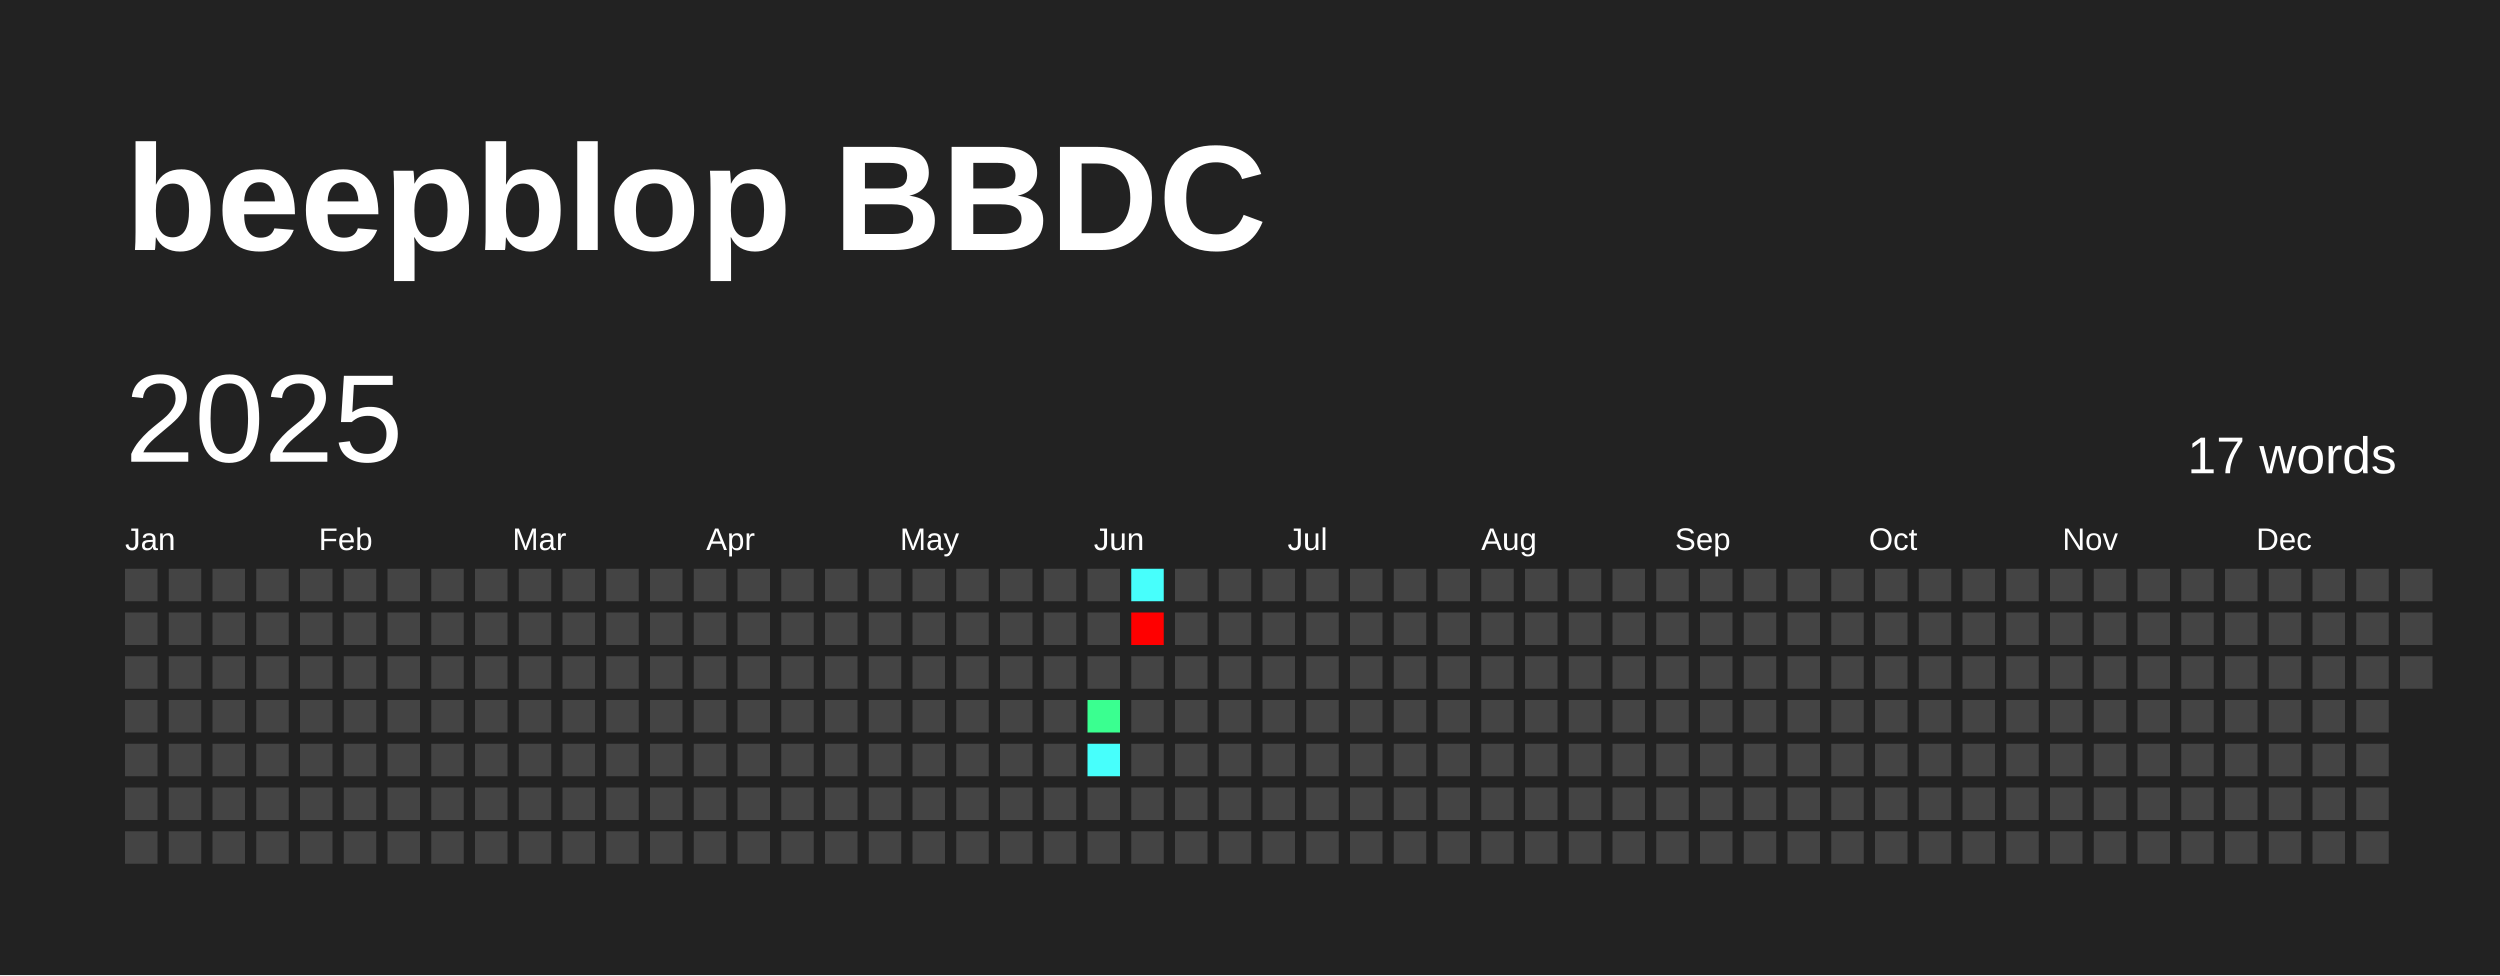
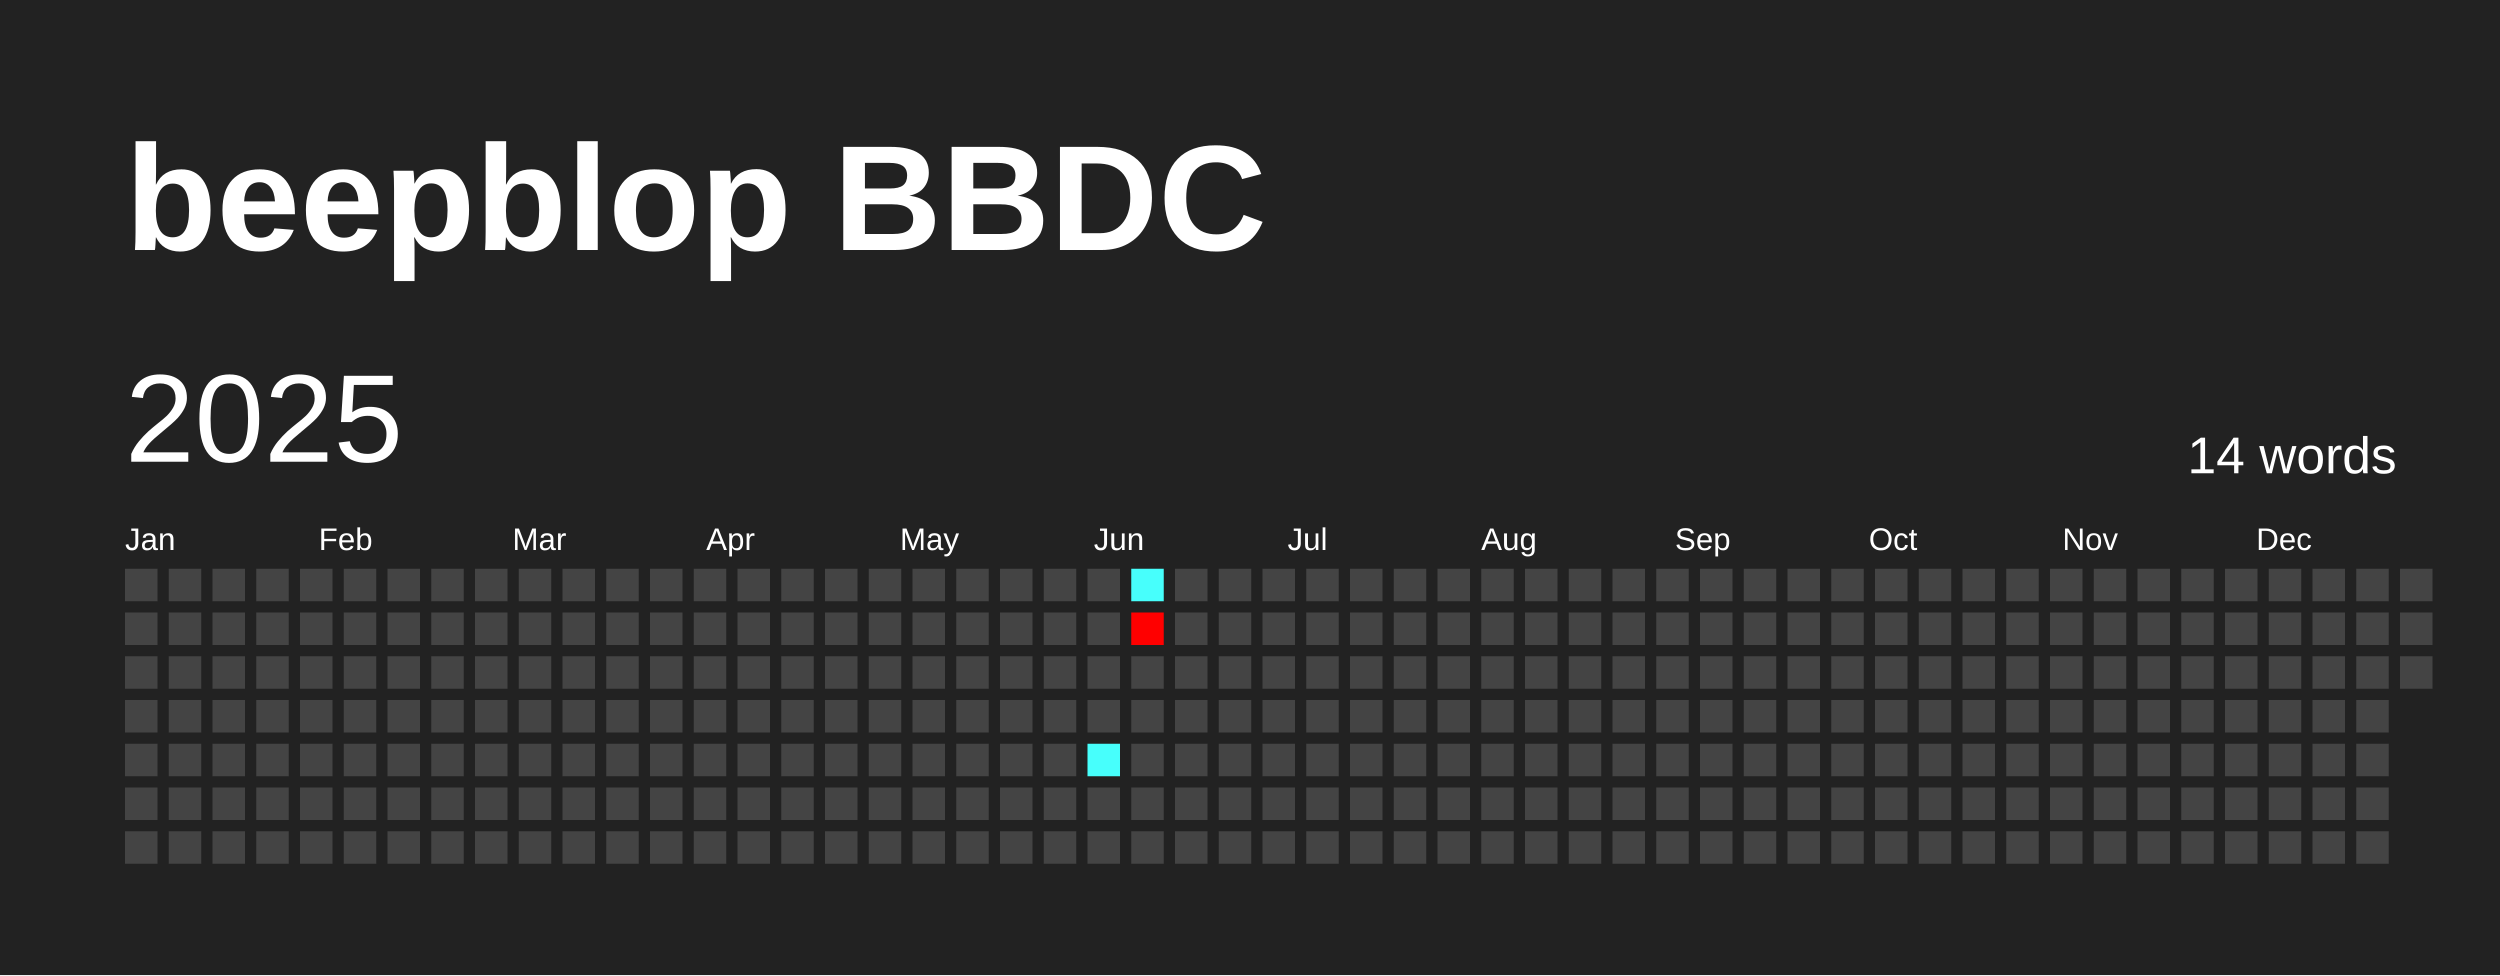
<svg xmlns="http://www.w3.org/2000/svg" baseProfile="full" height="78mm" version="1.1" viewBox="0,0,200,78" width="200mm">
  <defs />
  <rect fill="#222222" height="78" width="200" x="0" y="0" />
  <text fill="#FFFFFF" style="font-size:12px; font-family:Arial; font-weight:bold;" x="10" y="20">beepblop BBDC</text>
  <text dominant-baseline="hanging" fill="#FFFFFF" style="font-size:10.0px; font-family:Arial;" x="10" y="30">2025</text>
-   <text dominant-baseline="hanging" fill="#FFFFFF" style="font-size:4.125px; font-family:Arial;" x="175" y="35">17 words</text>
+   <text dominant-baseline="hanging" fill="#FFFFFF" style="font-size:4.125px; font-family:Arial;" x="175" y="35">14 words</text>
  <text fill="#FFFFFF" style="font-size:2.5px; font-family:Arial" x="10.0" y="44">Jan</text>
  <text fill="#FFFFFF" style="font-size:2.5px; font-family:Arial" x="25.5" y="44">Feb</text>
  <text fill="#FFFFFF" style="font-size:2.5px; font-family:Arial" x="41.0" y="44">Mar</text>
  <text fill="#FFFFFF" style="font-size:2.5px; font-family:Arial" x="56.5" y="44">Apr</text>
  <text fill="#FFFFFF" style="font-size:2.5px; font-family:Arial" x="72.0" y="44">May</text>
  <text fill="#FFFFFF" style="font-size:2.5px; font-family:Arial" x="87.5" y="44">Jun</text>
  <text fill="#FFFFFF" style="font-size:2.5px; font-family:Arial" x="103.0" y="44">Jul</text>
  <text fill="#FFFFFF" style="font-size:2.5px; font-family:Arial" x="118.5" y="44">Aug</text>
  <text fill="#FFFFFF" style="font-size:2.5px; font-family:Arial" x="134.0" y="44">Sep</text>
  <text fill="#FFFFFF" style="font-size:2.5px; font-family:Arial" x="149.5" y="44">Oct</text>
  <text fill="#FFFFFF" style="font-size:2.5px; font-family:Arial" x="165.0" y="44">Nov</text>
  <text fill="#FFFFFF" style="font-size:2.5px; font-family:Arial" x="180.5" y="44">Dec</text>
  <rect fill="#444444" height="2.6" width="2.6" x="10.0" y="45.5" />
  <rect fill="#444444" height="2.6" width="2.6" x="10.0" y="49.0" />
  <rect fill="#444444" height="2.6" width="2.6" x="10.0" y="52.5" />
  <rect fill="#444444" height="2.6" width="2.6" x="10.0" y="56.0" />
  <rect fill="#444444" height="2.6" width="2.6" x="10.0" y="59.5" />
  <rect fill="#444444" height="2.6" width="2.6" x="10.0" y="63.0" />
  <rect fill="#444444" height="2.6" width="2.6" x="10.0" y="66.5" />
  <rect fill="#444444" height="2.6" width="2.6" x="13.5" y="45.5" />
  <rect fill="#444444" height="2.6" width="2.6" x="13.5" y="49.0" />
  <rect fill="#444444" height="2.6" width="2.6" x="13.5" y="52.5" />
  <rect fill="#444444" height="2.6" width="2.6" x="13.5" y="56.0" />
  <rect fill="#444444" height="2.6" width="2.6" x="13.5" y="59.5" />
  <rect fill="#444444" height="2.6" width="2.6" x="13.5" y="63.0" />
  <rect fill="#444444" height="2.6" width="2.6" x="13.5" y="66.5" />
  <rect fill="#444444" height="2.6" width="2.6" x="17.0" y="45.5" />
  <rect fill="#444444" height="2.6" width="2.6" x="17.0" y="49.0" />
  <rect fill="#444444" height="2.6" width="2.6" x="17.0" y="52.5" />
  <rect fill="#444444" height="2.6" width="2.6" x="17.0" y="56.0" />
  <rect fill="#444444" height="2.6" width="2.6" x="17.0" y="59.5" />
  <rect fill="#444444" height="2.6" width="2.6" x="17.0" y="63.0" />
  <rect fill="#444444" height="2.6" width="2.6" x="17.0" y="66.5" />
  <rect fill="#444444" height="2.6" width="2.6" x="20.5" y="45.5" />
  <rect fill="#444444" height="2.6" width="2.6" x="20.5" y="49.0" />
  <rect fill="#444444" height="2.6" width="2.6" x="20.5" y="52.5" />
  <rect fill="#444444" height="2.6" width="2.6" x="20.5" y="56.0" />
  <rect fill="#444444" height="2.6" width="2.6" x="20.5" y="59.5" />
  <rect fill="#444444" height="2.6" width="2.6" x="20.5" y="63.0" />
  <rect fill="#444444" height="2.6" width="2.6" x="20.5" y="66.5" />
  <rect fill="#444444" height="2.6" width="2.6" x="24.0" y="45.5" />
  <rect fill="#444444" height="2.6" width="2.6" x="24.0" y="49.0" />
  <rect fill="#444444" height="2.6" width="2.6" x="24.0" y="52.5" />
  <rect fill="#444444" height="2.6" width="2.6" x="24.0" y="56.0" />
  <rect fill="#444444" height="2.6" width="2.6" x="24.0" y="59.5" />
  <rect fill="#444444" height="2.6" width="2.6" x="24.0" y="63.0" />
  <rect fill="#444444" height="2.6" width="2.6" x="24.0" y="66.5" />
  <rect fill="#444444" height="2.6" width="2.6" x="27.5" y="45.5" />
  <rect fill="#444444" height="2.6" width="2.6" x="27.5" y="49.0" />
  <rect fill="#444444" height="2.6" width="2.6" x="27.5" y="52.5" />
  <rect fill="#444444" height="2.6" width="2.6" x="27.5" y="56.0" />
  <rect fill="#444444" height="2.6" width="2.6" x="27.5" y="59.5" />
  <rect fill="#444444" height="2.6" width="2.6" x="27.5" y="63.0" />
  <rect fill="#444444" height="2.6" width="2.6" x="27.5" y="66.5" />
  <rect fill="#444444" height="2.6" width="2.6" x="31.0" y="45.5" />
  <rect fill="#444444" height="2.6" width="2.6" x="31.0" y="49.0" />
  <rect fill="#444444" height="2.6" width="2.6" x="31.0" y="52.5" />
  <rect fill="#444444" height="2.6" width="2.6" x="31.0" y="56.0" />
  <rect fill="#444444" height="2.6" width="2.6" x="31.0" y="59.5" />
  <rect fill="#444444" height="2.6" width="2.6" x="31.0" y="63.0" />
  <rect fill="#444444" height="2.6" width="2.6" x="31.0" y="66.5" />
  <rect fill="#444444" height="2.6" width="2.6" x="34.5" y="45.5" />
  <rect fill="#444444" height="2.6" width="2.6" x="34.5" y="49.0" />
  <rect fill="#444444" height="2.6" width="2.6" x="34.5" y="52.5" />
  <rect fill="#444444" height="2.6" width="2.6" x="34.5" y="56.0" />
  <rect fill="#444444" height="2.6" width="2.6" x="34.5" y="59.5" />
  <rect fill="#444444" height="2.6" width="2.6" x="34.5" y="63.0" />
  <rect fill="#444444" height="2.6" width="2.6" x="34.5" y="66.5" />
  <rect fill="#444444" height="2.6" width="2.6" x="38.0" y="45.5" />
  <rect fill="#444444" height="2.6" width="2.6" x="38.0" y="49.0" />
  <rect fill="#444444" height="2.6" width="2.6" x="38.0" y="52.5" />
  <rect fill="#444444" height="2.6" width="2.6" x="38.0" y="56.0" />
  <rect fill="#444444" height="2.6" width="2.6" x="38.0" y="59.5" />
  <rect fill="#444444" height="2.6" width="2.6" x="38.0" y="63.0" />
  <rect fill="#444444" height="2.6" width="2.6" x="38.0" y="66.5" />
  <rect fill="#444444" height="2.6" width="2.6" x="41.5" y="45.5" />
  <rect fill="#444444" height="2.6" width="2.6" x="41.5" y="49.0" />
  <rect fill="#444444" height="2.6" width="2.6" x="41.5" y="52.5" />
  <rect fill="#444444" height="2.6" width="2.6" x="41.5" y="56.0" />
  <rect fill="#444444" height="2.6" width="2.6" x="41.5" y="59.5" />
  <rect fill="#444444" height="2.6" width="2.6" x="41.5" y="63.0" />
  <rect fill="#444444" height="2.6" width="2.6" x="41.5" y="66.5" />
  <rect fill="#444444" height="2.6" width="2.6" x="45.0" y="45.5" />
  <rect fill="#444444" height="2.6" width="2.6" x="45.0" y="49.0" />
  <rect fill="#444444" height="2.6" width="2.6" x="45.0" y="52.5" />
  <rect fill="#444444" height="2.6" width="2.6" x="45.0" y="56.0" />
  <rect fill="#444444" height="2.6" width="2.6" x="45.0" y="59.5" />
  <rect fill="#444444" height="2.6" width="2.6" x="45.0" y="63.0" />
  <rect fill="#444444" height="2.6" width="2.6" x="45.0" y="66.5" />
  <rect fill="#444444" height="2.6" width="2.6" x="48.5" y="45.5" />
  <rect fill="#444444" height="2.6" width="2.6" x="48.5" y="49.0" />
  <rect fill="#444444" height="2.6" width="2.6" x="48.5" y="52.5" />
  <rect fill="#444444" height="2.6" width="2.6" x="48.5" y="56.0" />
  <rect fill="#444444" height="2.6" width="2.6" x="48.5" y="59.5" />
  <rect fill="#444444" height="2.6" width="2.6" x="48.5" y="63.0" />
  <rect fill="#444444" height="2.6" width="2.6" x="48.5" y="66.5" />
  <rect fill="#444444" height="2.6" width="2.6" x="52.0" y="45.5" />
  <rect fill="#444444" height="2.6" width="2.6" x="52.0" y="49.0" />
  <rect fill="#444444" height="2.6" width="2.6" x="52.0" y="52.5" />
  <rect fill="#444444" height="2.6" width="2.6" x="52.0" y="56.0" />
  <rect fill="#444444" height="2.6" width="2.6" x="52.0" y="59.5" />
  <rect fill="#444444" height="2.6" width="2.6" x="52.0" y="63.0" />
  <rect fill="#444444" height="2.6" width="2.6" x="52.0" y="66.5" />
  <rect fill="#444444" height="2.6" width="2.6" x="55.5" y="45.5" />
  <rect fill="#444444" height="2.6" width="2.6" x="55.5" y="49.0" />
  <rect fill="#444444" height="2.6" width="2.6" x="55.5" y="52.5" />
  <rect fill="#444444" height="2.6" width="2.6" x="55.5" y="56.0" />
  <rect fill="#444444" height="2.6" width="2.6" x="55.5" y="59.5" />
  <rect fill="#444444" height="2.6" width="2.6" x="55.5" y="63.0" />
  <rect fill="#444444" height="2.6" width="2.6" x="55.5" y="66.5" />
  <rect fill="#444444" height="2.6" width="2.6" x="59.0" y="45.5" />
  <rect fill="#444444" height="2.6" width="2.6" x="59.0" y="49.0" />
  <rect fill="#444444" height="2.6" width="2.6" x="59.0" y="52.5" />
  <rect fill="#444444" height="2.6" width="2.6" x="59.0" y="56.0" />
  <rect fill="#444444" height="2.6" width="2.6" x="59.0" y="59.5" />
  <rect fill="#444444" height="2.6" width="2.6" x="59.0" y="63.0" />
  <rect fill="#444444" height="2.6" width="2.6" x="59.0" y="66.5" />
  <rect fill="#444444" height="2.6" width="2.6" x="62.5" y="45.5" />
  <rect fill="#444444" height="2.6" width="2.6" x="62.5" y="49.0" />
  <rect fill="#444444" height="2.6" width="2.6" x="62.5" y="52.5" />
  <rect fill="#444444" height="2.6" width="2.6" x="62.5" y="56.0" />
  <rect fill="#444444" height="2.6" width="2.6" x="62.5" y="59.5" />
  <rect fill="#444444" height="2.6" width="2.6" x="62.5" y="63.0" />
  <rect fill="#444444" height="2.6" width="2.6" x="62.5" y="66.5" />
  <rect fill="#444444" height="2.6" width="2.6" x="66.0" y="45.5" />
  <rect fill="#444444" height="2.6" width="2.6" x="66.0" y="49.0" />
  <rect fill="#444444" height="2.6" width="2.6" x="66.0" y="52.5" />
  <rect fill="#444444" height="2.6" width="2.6" x="66.0" y="56.0" />
  <rect fill="#444444" height="2.6" width="2.6" x="66.0" y="59.5" />
  <rect fill="#444444" height="2.6" width="2.6" x="66.0" y="63.0" />
  <rect fill="#444444" height="2.6" width="2.6" x="66.0" y="66.5" />
  <rect fill="#444444" height="2.6" width="2.6" x="69.5" y="45.5" />
  <rect fill="#444444" height="2.6" width="2.6" x="69.5" y="49.0" />
  <rect fill="#444444" height="2.6" width="2.6" x="69.5" y="52.5" />
  <rect fill="#444444" height="2.6" width="2.6" x="69.5" y="56.0" />
  <rect fill="#444444" height="2.6" width="2.6" x="69.5" y="59.5" />
  <rect fill="#444444" height="2.6" width="2.6" x="69.5" y="63.0" />
  <rect fill="#444444" height="2.6" width="2.6" x="69.5" y="66.5" />
  <rect fill="#444444" height="2.6" width="2.6" x="73.0" y="45.5" />
  <rect fill="#444444" height="2.6" width="2.6" x="73.0" y="49.0" />
  <rect fill="#444444" height="2.6" width="2.6" x="73.0" y="52.5" />
  <rect fill="#444444" height="2.6" width="2.6" x="73.0" y="56.0" />
  <rect fill="#444444" height="2.6" width="2.6" x="73.0" y="59.5" />
  <rect fill="#444444" height="2.6" width="2.6" x="73.0" y="63.0" />
  <rect fill="#444444" height="2.6" width="2.6" x="73.0" y="66.5" />
  <rect fill="#444444" height="2.6" width="2.6" x="76.5" y="45.5" />
  <rect fill="#444444" height="2.6" width="2.6" x="76.5" y="49.0" />
  <rect fill="#444444" height="2.6" width="2.6" x="76.5" y="52.5" />
  <rect fill="#444444" height="2.6" width="2.6" x="76.5" y="56.0" />
  <rect fill="#444444" height="2.6" width="2.6" x="76.5" y="59.5" />
  <rect fill="#444444" height="2.6" width="2.6" x="76.5" y="63.0" />
  <rect fill="#444444" height="2.6" width="2.6" x="76.5" y="66.5" />
  <rect fill="#444444" height="2.6" width="2.6" x="80.0" y="45.5" />
  <rect fill="#444444" height="2.6" width="2.6" x="80.0" y="49.0" />
  <rect fill="#444444" height="2.6" width="2.6" x="80.0" y="52.5" />
  <rect fill="#444444" height="2.6" width="2.6" x="80.0" y="56.0" />
  <rect fill="#444444" height="2.6" width="2.6" x="80.0" y="59.5" />
  <rect fill="#444444" height="2.6" width="2.6" x="80.0" y="63.0" />
  <rect fill="#444444" height="2.6" width="2.6" x="80.0" y="66.5" />
  <rect fill="#444444" height="2.6" width="2.6" x="83.5" y="45.5" />
  <rect fill="#444444" height="2.6" width="2.6" x="83.5" y="49.0" />
  <rect fill="#444444" height="2.6" width="2.6" x="83.5" y="52.5" />
  <rect fill="#444444" height="2.6" width="2.6" x="83.5" y="56.0" />
  <rect fill="#444444" height="2.6" width="2.6" x="83.5" y="59.5" />
  <rect fill="#444444" height="2.6" width="2.6" x="83.5" y="63.0" />
  <rect fill="#444444" height="2.6" width="2.6" x="83.5" y="66.5" />
  <rect fill="#444444" height="2.6" width="2.6" x="87.0" y="45.5" />
  <rect fill="#444444" height="2.6" width="2.6" x="87.0" y="49.0" />
  <rect fill="#444444" height="2.6" width="2.6" x="87.0" y="52.5" />
-   <rect fill="#3aff90" height="2.6" width="2.6" x="87.0" y="56.0" />
+   <rect fill="#444444" height="2.6" width="2.6" x="87.0" y="56.0" />
  <rect fill="#47fffc" height="2.6" width="2.6" x="87.0" y="59.5" />
  <rect fill="#444444" height="2.6" width="2.6" x="87.0" y="63.0" />
  <rect fill="#444444" height="2.6" width="2.6" x="87.0" y="66.5" />
  <rect fill="#47fffc" height="2.6" width="2.6" x="90.5" y="45.5" />
  <rect fill="red" height="2.6" width="2.6" x="90.5" y="49.0" />
  <rect fill="#444444" height="2.6" width="2.6" x="90.5" y="52.5" />
  <rect fill="#444444" height="2.6" width="2.6" x="90.5" y="56.0" />
  <rect fill="#444444" height="2.6" width="2.6" x="90.5" y="59.5" />
  <rect fill="#444444" height="2.6" width="2.6" x="90.5" y="63.0" />
  <rect fill="#444444" height="2.6" width="2.6" x="90.5" y="66.5" />
  <rect fill="#444444" height="2.6" width="2.6" x="94.0" y="45.5" />
  <rect fill="#444444" height="2.6" width="2.6" x="94.0" y="49.0" />
  <rect fill="#444444" height="2.6" width="2.6" x="94.0" y="52.5" />
  <rect fill="#444444" height="2.6" width="2.6" x="94.0" y="56.0" />
  <rect fill="#444444" height="2.6" width="2.6" x="94.0" y="59.5" />
  <rect fill="#444444" height="2.6" width="2.6" x="94.0" y="63.0" />
  <rect fill="#444444" height="2.6" width="2.6" x="94.0" y="66.5" />
  <rect fill="#444444" height="2.6" width="2.6" x="97.5" y="45.5" />
  <rect fill="#444444" height="2.6" width="2.6" x="97.5" y="49.0" />
  <rect fill="#444444" height="2.6" width="2.6" x="97.5" y="52.5" />
  <rect fill="#444444" height="2.6" width="2.6" x="97.5" y="56.0" />
  <rect fill="#444444" height="2.6" width="2.6" x="97.5" y="59.5" />
  <rect fill="#444444" height="2.6" width="2.6" x="97.5" y="63.0" />
  <rect fill="#444444" height="2.6" width="2.6" x="97.5" y="66.5" />
  <rect fill="#444444" height="2.6" width="2.6" x="101.0" y="45.5" />
  <rect fill="#444444" height="2.6" width="2.6" x="101.0" y="49.0" />
  <rect fill="#444444" height="2.6" width="2.6" x="101.0" y="52.5" />
  <rect fill="#444444" height="2.6" width="2.6" x="101.0" y="56.0" />
  <rect fill="#444444" height="2.6" width="2.6" x="101.0" y="59.5" />
  <rect fill="#444444" height="2.6" width="2.6" x="101.0" y="63.0" />
  <rect fill="#444444" height="2.6" width="2.6" x="101.0" y="66.5" />
  <rect fill="#444444" height="2.6" width="2.6" x="104.5" y="45.5" />
  <rect fill="#444444" height="2.6" width="2.6" x="104.5" y="49.0" />
  <rect fill="#444444" height="2.6" width="2.6" x="104.5" y="52.5" />
  <rect fill="#444444" height="2.6" width="2.6" x="104.5" y="56.0" />
  <rect fill="#444444" height="2.6" width="2.6" x="104.5" y="59.5" />
  <rect fill="#444444" height="2.6" width="2.6" x="104.5" y="63.0" />
  <rect fill="#444444" height="2.6" width="2.6" x="104.5" y="66.5" />
  <rect fill="#444444" height="2.6" width="2.6" x="108.0" y="45.5" />
  <rect fill="#444444" height="2.6" width="2.6" x="108.0" y="49.0" />
  <rect fill="#444444" height="2.6" width="2.6" x="108.0" y="52.5" />
  <rect fill="#444444" height="2.6" width="2.6" x="108.0" y="56.0" />
  <rect fill="#444444" height="2.6" width="2.6" x="108.0" y="59.5" />
  <rect fill="#444444" height="2.6" width="2.6" x="108.0" y="63.0" />
  <rect fill="#444444" height="2.6" width="2.6" x="108.0" y="66.5" />
  <rect fill="#444444" height="2.6" width="2.6" x="111.5" y="45.5" />
  <rect fill="#444444" height="2.6" width="2.6" x="111.5" y="49.0" />
  <rect fill="#444444" height="2.6" width="2.6" x="111.5" y="52.5" />
  <rect fill="#444444" height="2.6" width="2.6" x="111.5" y="56.0" />
  <rect fill="#444444" height="2.6" width="2.6" x="111.5" y="59.5" />
  <rect fill="#444444" height="2.6" width="2.6" x="111.5" y="63.0" />
  <rect fill="#444444" height="2.6" width="2.6" x="111.5" y="66.5" />
  <rect fill="#444444" height="2.6" width="2.6" x="115.0" y="45.5" />
  <rect fill="#444444" height="2.6" width="2.6" x="115.0" y="49.0" />
  <rect fill="#444444" height="2.6" width="2.6" x="115.0" y="52.5" />
  <rect fill="#444444" height="2.6" width="2.6" x="115.0" y="56.0" />
  <rect fill="#444444" height="2.6" width="2.6" x="115.0" y="59.5" />
  <rect fill="#444444" height="2.6" width="2.6" x="115.0" y="63.0" />
  <rect fill="#444444" height="2.6" width="2.6" x="115.0" y="66.5" />
  <rect fill="#444444" height="2.6" width="2.6" x="118.5" y="45.5" />
  <rect fill="#444444" height="2.6" width="2.6" x="118.5" y="49.0" />
  <rect fill="#444444" height="2.6" width="2.6" x="118.5" y="52.5" />
  <rect fill="#444444" height="2.6" width="2.6" x="118.5" y="56.0" />
  <rect fill="#444444" height="2.6" width="2.6" x="118.5" y="59.5" />
  <rect fill="#444444" height="2.6" width="2.6" x="118.5" y="63.0" />
  <rect fill="#444444" height="2.6" width="2.6" x="118.5" y="66.5" />
  <rect fill="#444444" height="2.6" width="2.6" x="122.0" y="45.5" />
  <rect fill="#444444" height="2.6" width="2.6" x="122.0" y="49.0" />
  <rect fill="#444444" height="2.6" width="2.6" x="122.0" y="52.5" />
  <rect fill="#444444" height="2.6" width="2.6" x="122.0" y="56.0" />
  <rect fill="#444444" height="2.6" width="2.6" x="122.0" y="59.5" />
  <rect fill="#444444" height="2.6" width="2.6" x="122.0" y="63.0" />
  <rect fill="#444444" height="2.6" width="2.6" x="122.0" y="66.5" />
  <rect fill="#444444" height="2.6" width="2.6" x="125.5" y="45.5" />
  <rect fill="#444444" height="2.6" width="2.6" x="125.5" y="49.0" />
  <rect fill="#444444" height="2.6" width="2.6" x="125.5" y="52.5" />
  <rect fill="#444444" height="2.6" width="2.6" x="125.5" y="56.0" />
  <rect fill="#444444" height="2.6" width="2.6" x="125.5" y="59.5" />
  <rect fill="#444444" height="2.6" width="2.6" x="125.5" y="63.0" />
  <rect fill="#444444" height="2.6" width="2.6" x="125.5" y="66.5" />
  <rect fill="#444444" height="2.6" width="2.6" x="129.0" y="45.5" />
  <rect fill="#444444" height="2.6" width="2.6" x="129.0" y="49.0" />
  <rect fill="#444444" height="2.6" width="2.6" x="129.0" y="52.5" />
  <rect fill="#444444" height="2.6" width="2.6" x="129.0" y="56.0" />
  <rect fill="#444444" height="2.6" width="2.6" x="129.0" y="59.5" />
  <rect fill="#444444" height="2.6" width="2.6" x="129.0" y="63.0" />
  <rect fill="#444444" height="2.6" width="2.6" x="129.0" y="66.5" />
  <rect fill="#444444" height="2.6" width="2.6" x="132.5" y="45.5" />
  <rect fill="#444444" height="2.6" width="2.6" x="132.5" y="49.0" />
  <rect fill="#444444" height="2.6" width="2.6" x="132.5" y="52.5" />
  <rect fill="#444444" height="2.6" width="2.6" x="132.5" y="56.0" />
  <rect fill="#444444" height="2.6" width="2.6" x="132.5" y="59.5" />
  <rect fill="#444444" height="2.6" width="2.6" x="132.5" y="63.0" />
  <rect fill="#444444" height="2.6" width="2.6" x="132.5" y="66.5" />
  <rect fill="#444444" height="2.6" width="2.6" x="136.0" y="45.5" />
  <rect fill="#444444" height="2.6" width="2.6" x="136.0" y="49.0" />
  <rect fill="#444444" height="2.6" width="2.6" x="136.0" y="52.5" />
  <rect fill="#444444" height="2.6" width="2.6" x="136.0" y="56.0" />
  <rect fill="#444444" height="2.6" width="2.6" x="136.0" y="59.5" />
  <rect fill="#444444" height="2.6" width="2.6" x="136.0" y="63.0" />
  <rect fill="#444444" height="2.6" width="2.6" x="136.0" y="66.5" />
  <rect fill="#444444" height="2.6" width="2.6" x="139.5" y="45.5" />
  <rect fill="#444444" height="2.6" width="2.6" x="139.5" y="49.0" />
  <rect fill="#444444" height="2.6" width="2.6" x="139.5" y="52.5" />
  <rect fill="#444444" height="2.6" width="2.6" x="139.5" y="56.0" />
  <rect fill="#444444" height="2.6" width="2.6" x="139.5" y="59.5" />
  <rect fill="#444444" height="2.6" width="2.6" x="139.5" y="63.0" />
  <rect fill="#444444" height="2.6" width="2.6" x="139.5" y="66.5" />
  <rect fill="#444444" height="2.6" width="2.6" x="143.0" y="45.5" />
  <rect fill="#444444" height="2.6" width="2.6" x="143.0" y="49.0" />
  <rect fill="#444444" height="2.6" width="2.6" x="143.0" y="52.5" />
  <rect fill="#444444" height="2.6" width="2.6" x="143.0" y="56.0" />
  <rect fill="#444444" height="2.6" width="2.6" x="143.0" y="59.5" />
  <rect fill="#444444" height="2.6" width="2.6" x="143.0" y="63.0" />
  <rect fill="#444444" height="2.6" width="2.6" x="143.0" y="66.5" />
  <rect fill="#444444" height="2.6" width="2.6" x="146.5" y="45.5" />
  <rect fill="#444444" height="2.6" width="2.6" x="146.5" y="49.0" />
  <rect fill="#444444" height="2.6" width="2.6" x="146.5" y="52.5" />
  <rect fill="#444444" height="2.6" width="2.6" x="146.5" y="56.0" />
  <rect fill="#444444" height="2.6" width="2.6" x="146.5" y="59.5" />
  <rect fill="#444444" height="2.6" width="2.6" x="146.5" y="63.0" />
  <rect fill="#444444" height="2.6" width="2.6" x="146.5" y="66.5" />
  <rect fill="#444444" height="2.6" width="2.6" x="150.0" y="45.5" />
  <rect fill="#444444" height="2.6" width="2.6" x="150.0" y="49.0" />
  <rect fill="#444444" height="2.6" width="2.6" x="150.0" y="52.5" />
  <rect fill="#444444" height="2.6" width="2.6" x="150.0" y="56.0" />
  <rect fill="#444444" height="2.6" width="2.6" x="150.0" y="59.5" />
  <rect fill="#444444" height="2.6" width="2.6" x="150.0" y="63.0" />
  <rect fill="#444444" height="2.6" width="2.6" x="150.0" y="66.5" />
  <rect fill="#444444" height="2.6" width="2.6" x="153.5" y="45.5" />
  <rect fill="#444444" height="2.6" width="2.6" x="153.5" y="49.0" />
  <rect fill="#444444" height="2.6" width="2.6" x="153.5" y="52.5" />
  <rect fill="#444444" height="2.6" width="2.6" x="153.5" y="56.0" />
  <rect fill="#444444" height="2.6" width="2.6" x="153.5" y="59.5" />
  <rect fill="#444444" height="2.6" width="2.6" x="153.5" y="63.0" />
  <rect fill="#444444" height="2.6" width="2.6" x="153.5" y="66.5" />
  <rect fill="#444444" height="2.6" width="2.6" x="157.0" y="45.5" />
  <rect fill="#444444" height="2.6" width="2.6" x="157.0" y="49.0" />
  <rect fill="#444444" height="2.6" width="2.6" x="157.0" y="52.5" />
  <rect fill="#444444" height="2.6" width="2.6" x="157.0" y="56.0" />
  <rect fill="#444444" height="2.6" width="2.6" x="157.0" y="59.5" />
  <rect fill="#444444" height="2.6" width="2.6" x="157.0" y="63.0" />
  <rect fill="#444444" height="2.6" width="2.6" x="157.0" y="66.5" />
  <rect fill="#444444" height="2.6" width="2.6" x="160.5" y="45.5" />
  <rect fill="#444444" height="2.6" width="2.6" x="160.5" y="49.0" />
  <rect fill="#444444" height="2.6" width="2.6" x="160.5" y="52.5" />
  <rect fill="#444444" height="2.6" width="2.6" x="160.5" y="56.0" />
  <rect fill="#444444" height="2.6" width="2.6" x="160.5" y="59.5" />
  <rect fill="#444444" height="2.6" width="2.6" x="160.5" y="63.0" />
  <rect fill="#444444" height="2.6" width="2.6" x="160.5" y="66.5" />
  <rect fill="#444444" height="2.6" width="2.6" x="164.0" y="45.5" />
  <rect fill="#444444" height="2.6" width="2.6" x="164.0" y="49.0" />
  <rect fill="#444444" height="2.6" width="2.6" x="164.0" y="52.5" />
  <rect fill="#444444" height="2.6" width="2.6" x="164.0" y="56.0" />
  <rect fill="#444444" height="2.6" width="2.6" x="164.0" y="59.5" />
  <rect fill="#444444" height="2.6" width="2.6" x="164.0" y="63.0" />
  <rect fill="#444444" height="2.6" width="2.6" x="164.0" y="66.5" />
  <rect fill="#444444" height="2.6" width="2.6" x="167.5" y="45.5" />
  <rect fill="#444444" height="2.6" width="2.6" x="167.5" y="49.0" />
  <rect fill="#444444" height="2.6" width="2.6" x="167.5" y="52.5" />
  <rect fill="#444444" height="2.6" width="2.6" x="167.5" y="56.0" />
  <rect fill="#444444" height="2.6" width="2.6" x="167.5" y="59.5" />
  <rect fill="#444444" height="2.6" width="2.6" x="167.5" y="63.0" />
  <rect fill="#444444" height="2.6" width="2.6" x="167.5" y="66.5" />
  <rect fill="#444444" height="2.6" width="2.6" x="171.0" y="45.5" />
  <rect fill="#444444" height="2.6" width="2.6" x="171.0" y="49.0" />
  <rect fill="#444444" height="2.6" width="2.6" x="171.0" y="52.5" />
  <rect fill="#444444" height="2.6" width="2.6" x="171.0" y="56.0" />
  <rect fill="#444444" height="2.6" width="2.6" x="171.0" y="59.5" />
  <rect fill="#444444" height="2.6" width="2.6" x="171.0" y="63.0" />
  <rect fill="#444444" height="2.6" width="2.6" x="171.0" y="66.5" />
  <rect fill="#444444" height="2.6" width="2.6" x="174.5" y="45.5" />
  <rect fill="#444444" height="2.6" width="2.6" x="174.5" y="49.0" />
  <rect fill="#444444" height="2.6" width="2.6" x="174.5" y="52.5" />
  <rect fill="#444444" height="2.6" width="2.6" x="174.5" y="56.0" />
  <rect fill="#444444" height="2.6" width="2.6" x="174.5" y="59.5" />
  <rect fill="#444444" height="2.6" width="2.6" x="174.5" y="63.0" />
  <rect fill="#444444" height="2.6" width="2.6" x="174.5" y="66.5" />
  <rect fill="#444444" height="2.6" width="2.6" x="178.0" y="45.5" />
  <rect fill="#444444" height="2.6" width="2.6" x="178.0" y="49.0" />
  <rect fill="#444444" height="2.6" width="2.6" x="178.0" y="52.5" />
  <rect fill="#444444" height="2.6" width="2.6" x="178.0" y="56.0" />
  <rect fill="#444444" height="2.6" width="2.6" x="178.0" y="59.5" />
  <rect fill="#444444" height="2.6" width="2.6" x="178.0" y="63.0" />
  <rect fill="#444444" height="2.6" width="2.6" x="178.0" y="66.5" />
  <rect fill="#444444" height="2.6" width="2.6" x="181.5" y="45.5" />
  <rect fill="#444444" height="2.6" width="2.6" x="181.5" y="49.0" />
  <rect fill="#444444" height="2.6" width="2.6" x="181.5" y="52.5" />
  <rect fill="#444444" height="2.6" width="2.6" x="181.5" y="56.0" />
  <rect fill="#444444" height="2.6" width="2.6" x="181.5" y="59.5" />
  <rect fill="#444444" height="2.6" width="2.6" x="181.5" y="63.0" />
  <rect fill="#444444" height="2.6" width="2.6" x="181.5" y="66.5" />
  <rect fill="#444444" height="2.6" width="2.6" x="185.0" y="45.5" />
  <rect fill="#444444" height="2.6" width="2.6" x="185.0" y="49.0" />
  <rect fill="#444444" height="2.6" width="2.6" x="185.0" y="52.5" />
  <rect fill="#444444" height="2.6" width="2.6" x="185.0" y="56.0" />
  <rect fill="#444444" height="2.6" width="2.6" x="185.0" y="59.5" />
  <rect fill="#444444" height="2.6" width="2.6" x="185.0" y="63.0" />
  <rect fill="#444444" height="2.6" width="2.6" x="185.0" y="66.5" />
  <rect fill="#444444" height="2.6" width="2.6" x="188.5" y="45.5" />
  <rect fill="#444444" height="2.6" width="2.6" x="188.5" y="49.0" />
  <rect fill="#444444" height="2.6" width="2.6" x="188.5" y="52.5" />
  <rect fill="#444444" height="2.6" width="2.6" x="188.5" y="56.0" />
  <rect fill="#444444" height="2.6" width="2.6" x="188.5" y="59.5" />
  <rect fill="#444444" height="2.6" width="2.6" x="188.5" y="63.0" />
  <rect fill="#444444" height="2.6" width="2.6" x="188.5" y="66.5" />
  <rect fill="#444444" height="2.6" width="2.6" x="192.0" y="45.5" />
  <rect fill="#444444" height="2.6" width="2.6" x="192.0" y="49.0" />
  <rect fill="#444444" height="2.6" width="2.6" x="192.0" y="52.5" />
</svg>
